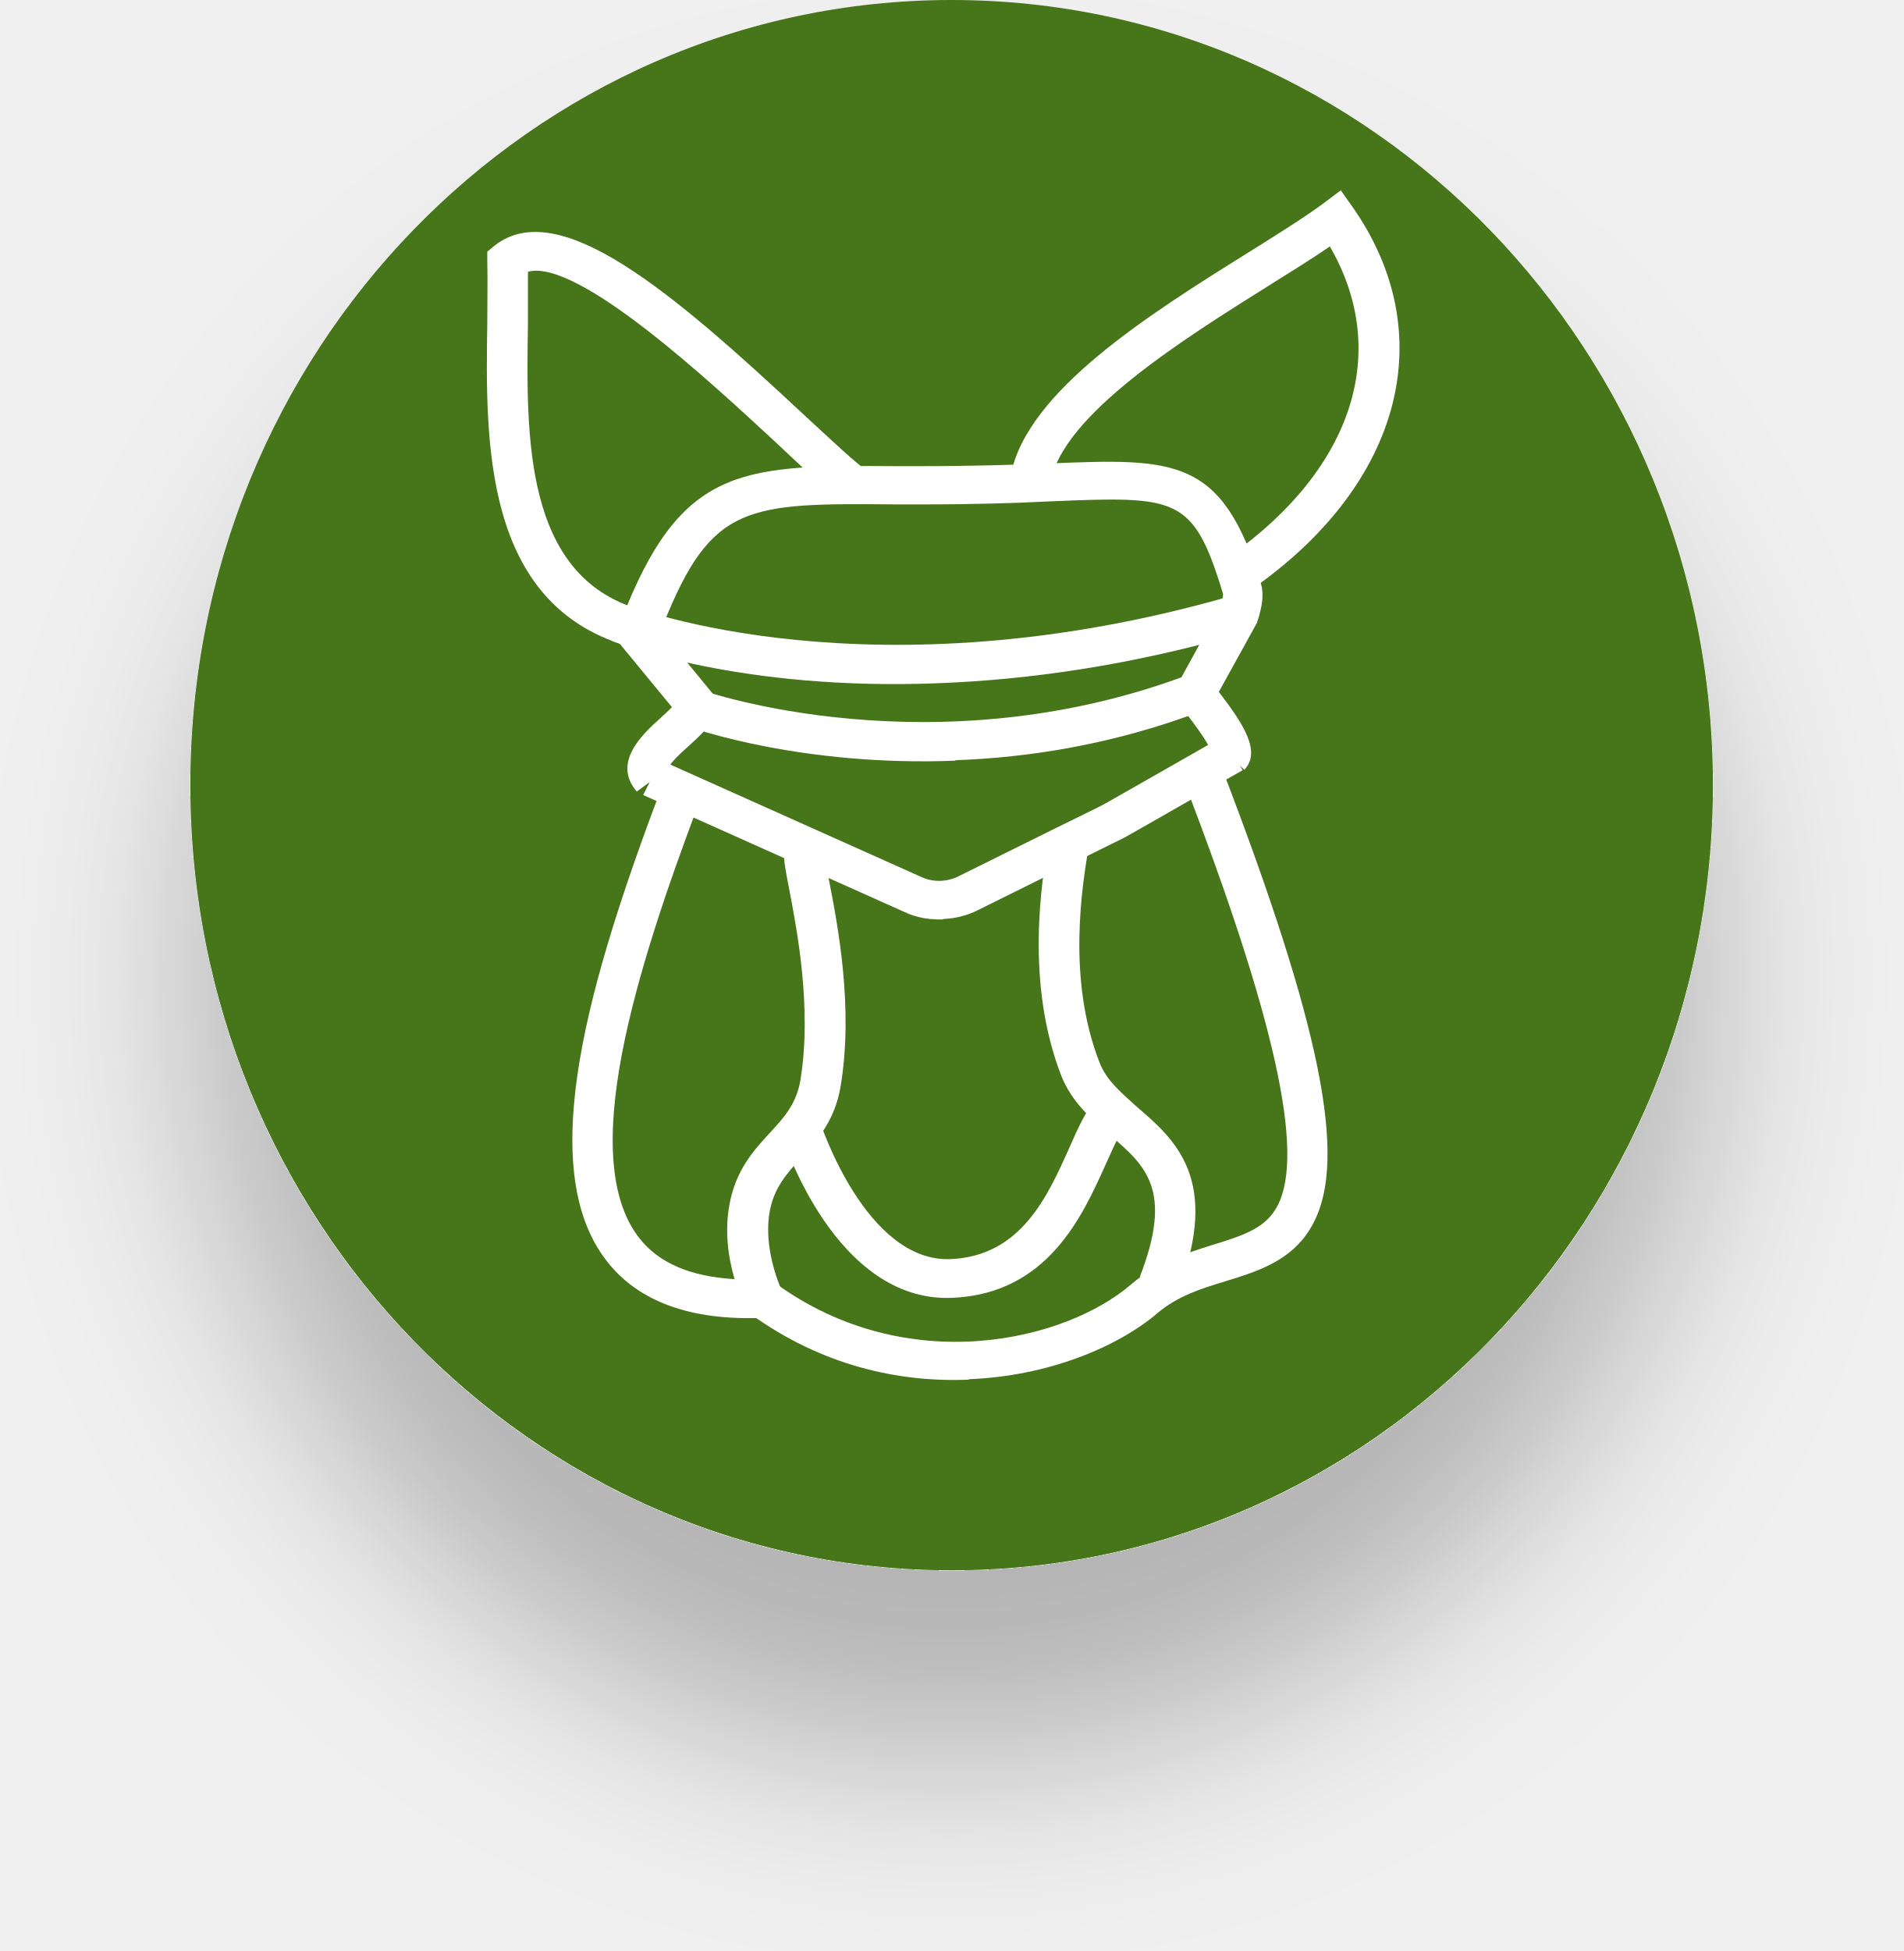
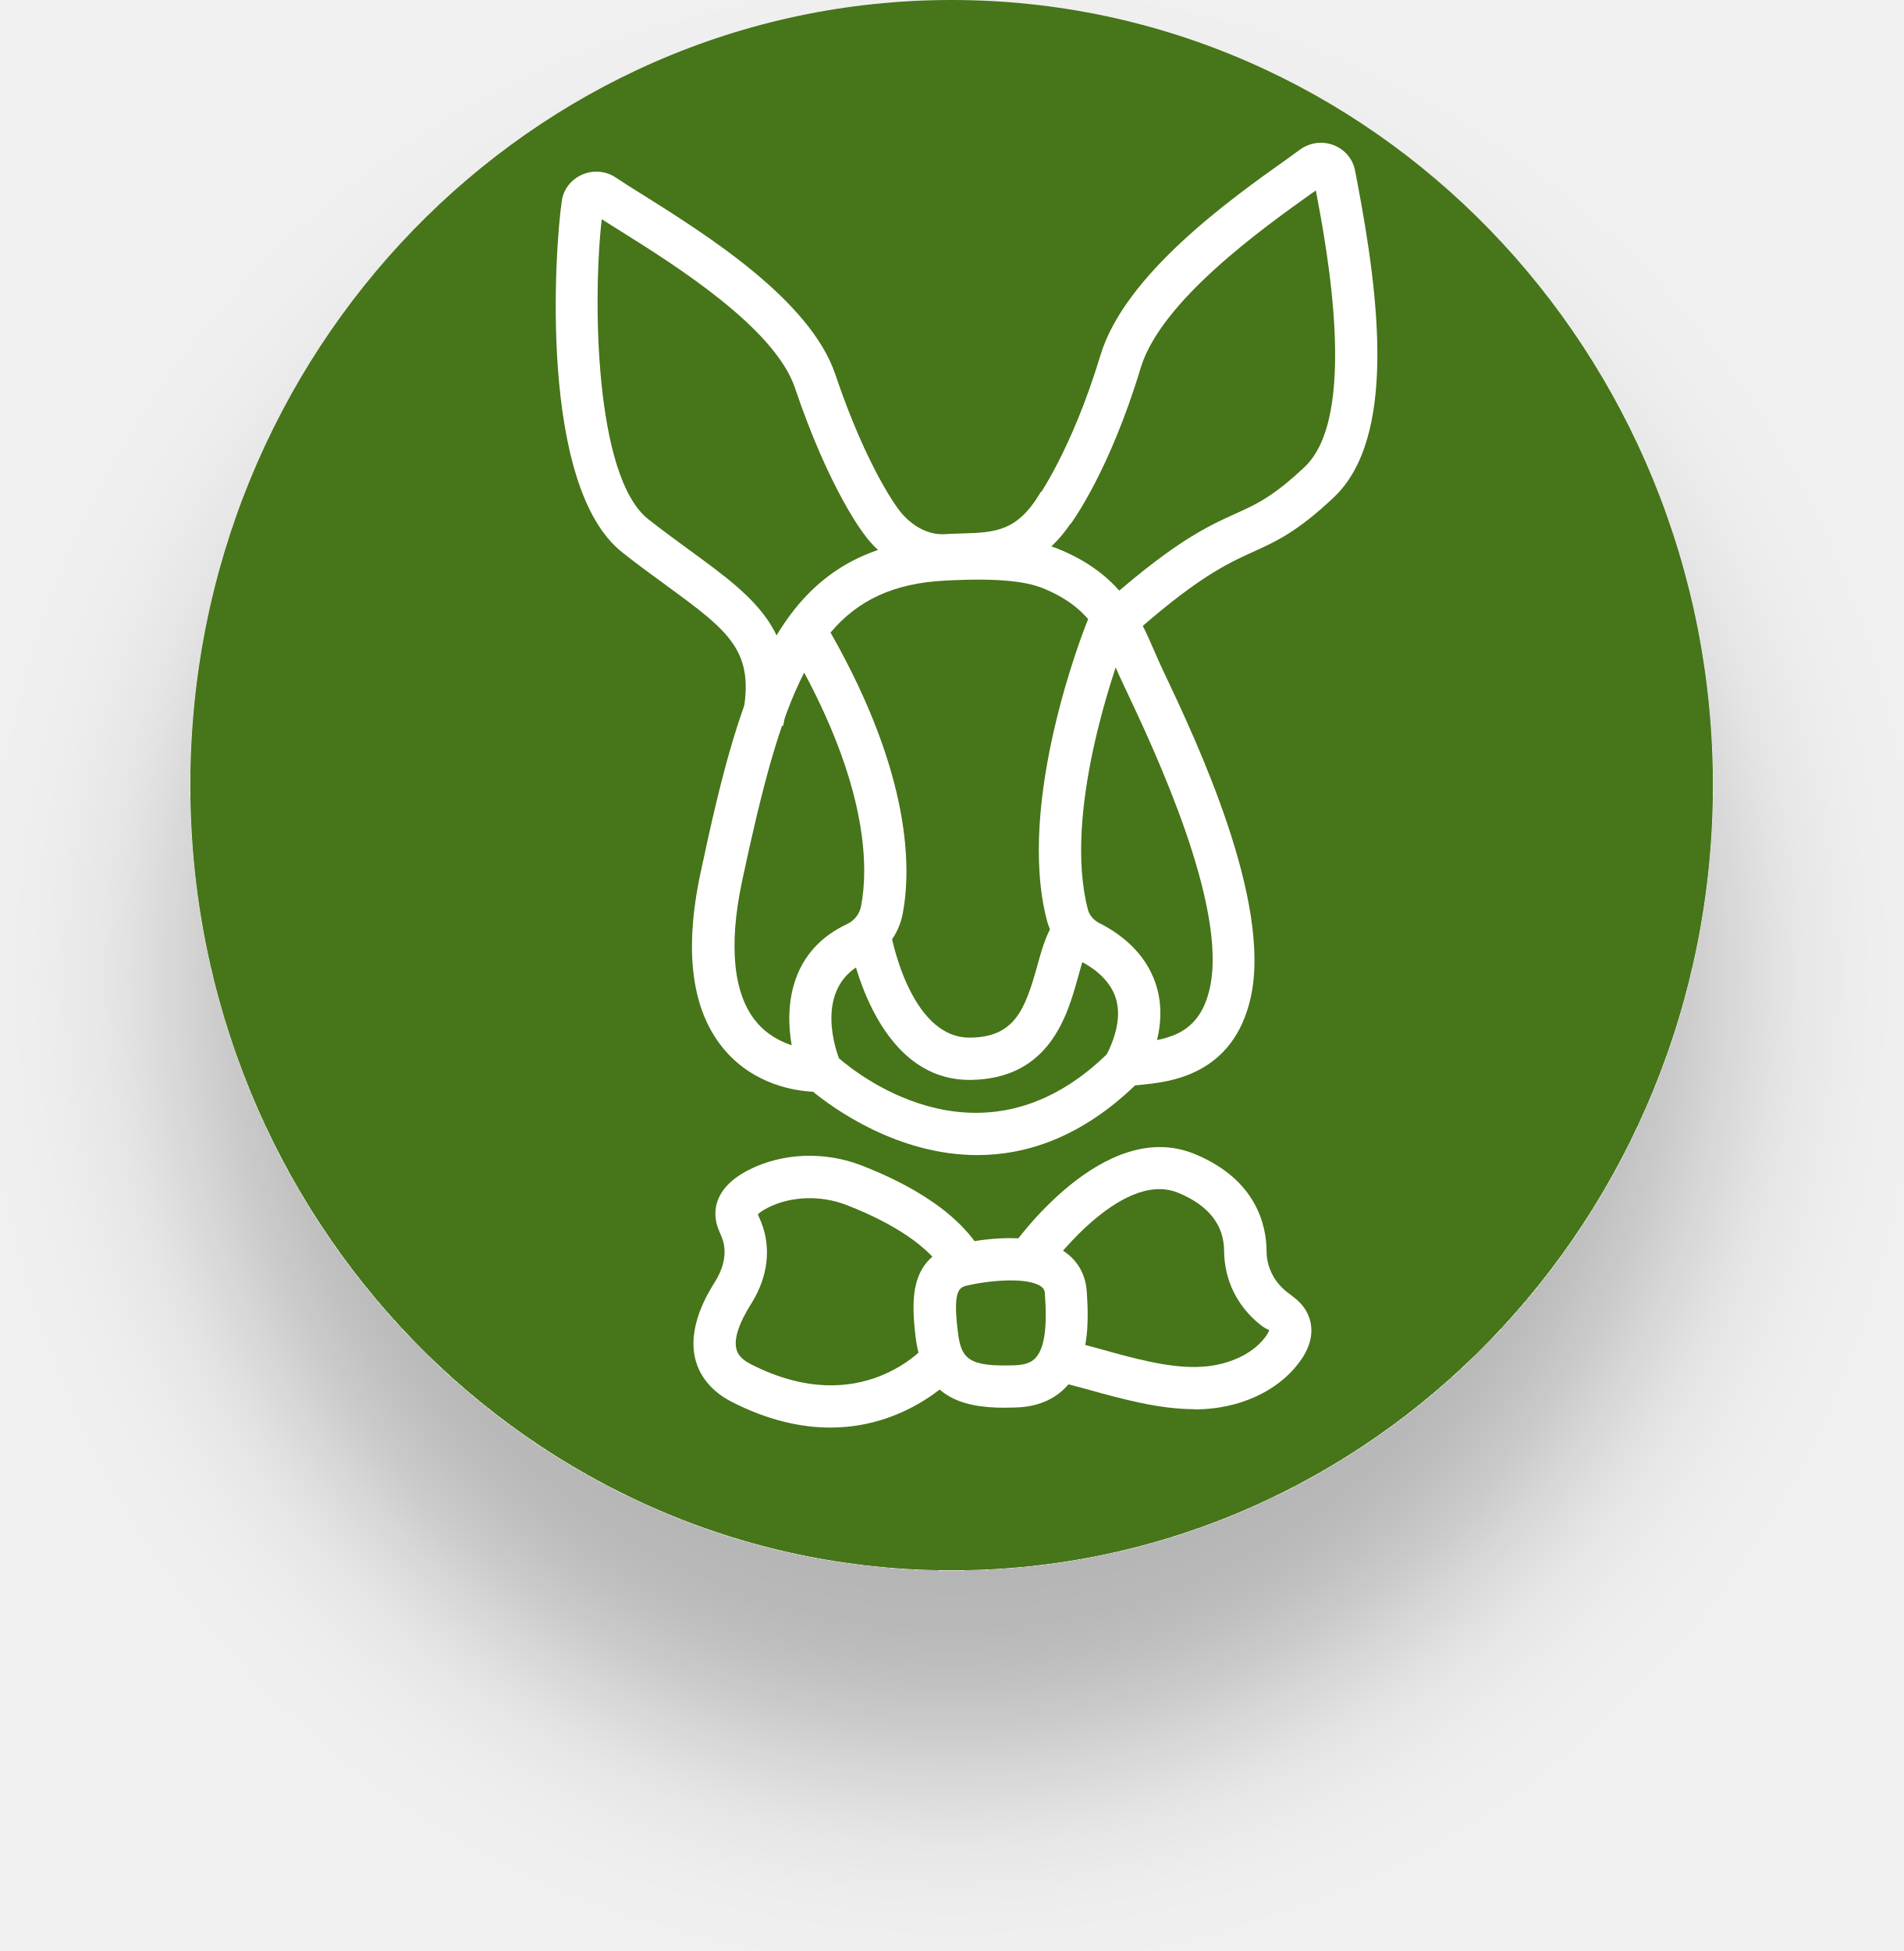
<svg xmlns="http://www.w3.org/2000/svg" width="40" height="41" viewBox="0 0 40 41" fill="none">
-   <g filter="url(#filter0_d_2017_9)">
+   <g filter="url(#filter0_d_2017_10)">
    <ellipse cx="20" cy="16.5" rx="16" ry="16.5" fill="#477519" />
  </g>
-   <path d="M16.043 27.694C14.525 27.758 13.411 27.356 12.749 26.497C11.212 24.522 12.393 20.564 13.892 16.578L14.698 16.852C13.344 20.445 12.134 24.339 13.431 26.012C13.844 26.542 14.506 26.826 15.438 26.881C15.303 26.415 15.226 25.866 15.332 25.308C15.466 24.577 15.85 24.166 16.186 23.8C16.484 23.48 16.734 23.197 16.82 22.712C17.07 21.204 16.753 19.549 16.58 18.653C16.446 17.968 16.407 17.739 16.686 17.565L17.147 18.242C17.291 18.151 17.329 18.013 17.329 17.968C17.329 18.032 17.377 18.288 17.425 18.507C17.608 19.449 17.944 21.186 17.665 22.84C17.541 23.562 17.166 23.974 16.83 24.339C16.532 24.668 16.273 24.952 16.177 25.455C16.09 25.939 16.177 26.533 16.436 27.137L16.667 27.667L16.062 27.694H16.043Z" fill="white" />
-   <path d="M20.363 28.993C18.885 29.057 17.262 28.692 15.773 27.613L16.292 26.964C19.067 28.984 22.399 28.18 23.772 26.991C24.32 26.525 24.944 26.333 25.491 26.159C26.183 25.949 26.615 25.794 26.855 25.328C27.421 24.221 26.797 21.397 24.886 16.424L25.683 16.149C27.757 21.552 28.314 24.322 27.613 25.684C27.21 26.479 26.461 26.708 25.75 26.927C25.232 27.083 24.752 27.238 24.339 27.585C23.494 28.308 22.025 28.92 20.363 28.984V28.993Z" fill="white" />
-   <path d="M24.751 27.119L23.954 26.836C24.665 25.008 24.079 24.496 23.33 23.856C22.946 23.527 22.523 23.161 22.303 22.603C21.544 20.638 21.89 18.526 22.043 17.63L22.888 17.758C22.744 18.599 22.418 20.565 23.109 22.329C23.253 22.704 23.561 22.96 23.906 23.271C24.694 23.947 25.663 24.788 24.761 27.128L24.751 27.119Z" fill="white" />
-   <path d="M26.364 12.328L25.855 11.679C28.448 9.841 29.226 7.382 27.949 5.179C27.593 5.426 27.161 5.691 26.681 5.993C24.857 7.136 22.36 8.699 22.081 10.116L21.246 9.969C21.592 8.214 24.156 6.605 26.22 5.316C26.864 4.914 27.43 4.558 27.814 4.274L28.179 4L28.438 4.366C30.282 7.017 29.466 10.143 26.374 12.337L26.364 12.328Z" fill="white" />
-   <path d="M13.17 13.572C10.155 12.676 10.203 9.275 10.241 6.798C10.241 6.322 10.251 5.865 10.241 5.49V5.289L10.395 5.161C11.749 4.101 14.13 6.139 16.867 8.69C17.462 9.238 17.971 9.723 18.24 9.906L17.741 10.564C17.415 10.345 16.915 9.869 16.272 9.266C15.004 8.096 12.152 5.426 11.096 5.71C11.096 6.048 11.096 6.423 11.096 6.816C11.058 9.165 11.01 12.091 13.429 12.804L13.18 13.581L13.17 13.572Z" fill="white" />
-   <path d="M20.007 27.274C17.559 27.375 16.454 23.956 16.416 23.809L17.232 23.572C17.232 23.572 18.192 26.534 19.979 26.46C21.457 26.396 22.014 25.144 22.466 24.138C22.658 23.7 22.831 23.316 23.061 23.069L23.695 23.608C23.551 23.755 23.407 24.102 23.243 24.458C22.754 25.546 22.024 27.192 20.007 27.274Z" fill="white" />
-   <path d="M26.154 16.177L25.53 15.628C25.453 15.701 25.453 15.793 25.453 15.811C25.443 15.729 25.338 15.518 24.906 14.961C24.762 14.769 24.637 14.613 24.742 14.394L25.655 12.73C25.683 12.639 25.712 12.52 25.703 12.474C25.078 10.417 24.742 10.427 22.073 10.536C21.353 10.573 20.46 10.6 19.375 10.6H18.837C15.706 10.573 14.957 10.573 13.94 13.123C13.93 13.16 13.911 13.196 13.882 13.242L15.092 14.714L15.063 14.888C15.015 15.189 14.746 15.427 14.468 15.683C14.324 15.811 14.064 16.049 14.045 16.149L13.383 16.634C12.854 16.021 13.517 15.418 13.872 15.098C13.949 15.025 14.045 14.942 14.122 14.86L12.902 13.379L12.883 13.306C12.826 13.114 12.883 12.986 12.941 12.904C12.998 12.831 13.075 12.776 13.171 12.748C14.391 9.768 15.706 9.777 18.837 9.796H19.365C20.421 9.796 21.305 9.768 22.015 9.741C24.694 9.631 25.683 9.595 26.5 12.264C26.576 12.52 26.509 12.758 26.461 12.95L26.413 13.096L25.616 14.54C26.135 15.217 26.519 15.802 26.144 16.186L26.154 16.177Z" fill="white" />
-   <path d="M19.76 14.356C15.554 14.53 13.019 13.524 12.865 13.47L13.201 12.72C13.249 12.738 18.32 14.713 25.925 12.51L26.174 13.287C23.764 13.991 21.604 14.283 19.76 14.356Z" fill="white" />
-   <path d="M20.086 15.985C16.879 16.113 14.593 15.318 14.449 15.263L14.747 14.504C14.795 14.522 19.615 16.195 24.964 14.184L25.281 14.934C23.428 15.638 21.642 15.921 20.076 15.976L20.086 15.985Z" fill="white" />
-   <path d="M19.817 19.321C19.538 19.331 19.26 19.285 19.01 19.166L13.518 16.707L13.883 15.976L19.375 18.435C19.615 18.544 19.903 18.535 20.143 18.416L21.507 17.74C22.352 17.319 23.168 16.926 23.206 16.899C23.206 16.899 23.639 16.652 24.138 16.369C25.162 15.784 25.681 15.488 25.694 15.482L26.107 16.195L25.905 15.838L26.116 16.186C26.116 16.186 25.262 16.67 24.58 17.063C24.071 17.356 23.629 17.603 23.629 17.603C23.6 17.621 22.774 18.023 21.91 18.453L20.547 19.129C20.326 19.239 20.076 19.303 19.826 19.312L19.817 19.321Z" fill="white" />
+   <path d="M20.544 24.274C18.862 24.274 17.513 23.289 17.087 22.943C16.709 22.925 15.857 22.796 15.236 22.073C14.539 21.265 14.366 20.009 14.725 18.335C15.604 14.198 16.434 11.473 19.825 11.313C20.642 11.273 21.57 11.269 22.218 11.526C23.554 12.059 23.945 12.951 24.255 13.67C24.3 13.777 24.349 13.879 24.393 13.981L24.468 14.141C25.147 15.574 26.732 18.934 26.288 20.954C25.924 22.605 24.57 22.738 23.989 22.796C23.94 22.801 23.891 22.805 23.856 22.809C22.715 23.906 21.565 24.274 20.54 24.274H20.544ZM17.633 22.241C18.103 22.645 20.722 24.678 23.31 22.108C23.461 21.957 23.66 21.939 23.909 21.913C24.588 21.846 25.218 21.709 25.427 20.763C25.809 19.041 24.255 15.756 23.674 14.518L23.598 14.358C23.545 14.247 23.496 14.136 23.447 14.025C23.159 13.368 22.893 12.747 21.894 12.352C21.335 12.13 20.309 12.179 19.87 12.201C18.791 12.254 18.032 12.609 17.455 13.293C19.173 16.311 19.146 18.282 18.973 19.196C18.889 19.649 18.591 20.031 18.183 20.222C17.158 20.701 17.508 21.909 17.633 22.241ZM16.905 14.127C16.372 15.157 16.004 16.609 15.595 18.522C15.307 19.884 15.413 20.91 15.906 21.487C16.123 21.744 16.399 21.886 16.638 21.966C16.488 21.101 16.625 19.969 17.806 19.418C17.957 19.347 18.068 19.205 18.099 19.032C18.241 18.273 18.259 16.666 16.9 14.132L16.905 14.127Z" fill="white" />
+   <path d="M24.015 22.632L23.229 22.219C23.487 21.731 23.558 21.309 23.447 20.967C23.318 20.577 22.972 20.333 22.701 20.195C22.355 20.022 22.102 19.711 22.004 19.347C21.347 16.839 22.785 13.222 22.847 13.066L22.887 12.973L22.963 12.907C24.614 11.406 25.369 11.065 25.968 10.794C26.412 10.594 26.762 10.434 27.424 9.808C28.551 8.739 27.885 5.214 27.655 4.003L27.552 4.074C26.532 4.802 24.401 6.324 23.975 7.727C23.318 9.906 22.532 10.967 22.501 11.011L21.791 10.479C21.791 10.479 22.519 9.48 23.127 7.469C23.637 5.774 25.848 4.193 27.038 3.35L27.326 3.141C27.535 2.991 27.801 2.959 28.036 3.053C28.267 3.146 28.436 3.346 28.48 3.59L28.52 3.798C28.986 6.235 29.355 9.196 28.036 10.448C27.268 11.175 26.816 11.38 26.336 11.597C25.773 11.855 25.133 12.143 23.637 13.488C23.424 14.056 22.337 17.101 22.865 19.116C22.896 19.232 22.985 19.338 23.1 19.396C23.522 19.609 24.073 20.004 24.294 20.688C24.481 21.265 24.388 21.917 24.019 22.627L24.015 22.632Z" fill="white" />
+   <path d="M16.469 15.255L15.599 15.073C15.887 13.679 15.332 13.275 13.992 12.294C13.712 12.09 13.406 11.868 13.082 11.611C11.306 10.217 11.666 5.161 11.808 4.22C11.843 3.976 12.003 3.772 12.234 3.67C12.469 3.568 12.736 3.59 12.949 3.736C13.1 3.838 13.299 3.963 13.535 4.109C14.84 4.93 17.028 6.302 17.556 7.869C18.226 9.857 18.883 10.705 18.892 10.714C18.923 10.758 19.292 11.26 19.864 11.225C19.98 11.216 20.095 11.216 20.21 11.211C20.916 11.189 21.382 11.176 21.875 10.337L22.638 10.785C21.897 12.05 20.974 12.077 20.233 12.099C20.126 12.099 20.02 12.103 19.913 12.112C18.826 12.183 18.2 11.282 18.173 11.242C18.16 11.229 17.436 10.31 16.708 8.153C16.282 6.888 14.183 5.57 13.055 4.864C12.904 4.771 12.767 4.682 12.647 4.606C12.46 6.218 12.483 10.017 13.628 10.914C13.943 11.162 14.24 11.375 14.511 11.575C15.878 12.574 16.868 13.297 16.46 15.25L16.469 15.255Z" fill="white" />
+   <path d="M20.375 22.694C18.342 22.694 17.854 19.813 17.836 19.689L18.71 19.547C18.71 19.569 19.096 21.806 20.379 21.806H20.397C21.32 21.793 21.542 21.225 21.8 20.297C21.915 19.884 22.022 19.494 22.275 19.241L22.909 19.862C22.816 19.955 22.732 20.266 22.656 20.537C22.434 21.336 22.062 22.667 20.41 22.694H20.375Z" fill="white" />
+   <path d="M21.112 29.583C20.206 29.583 19.394 29.352 19.243 28.096C19.15 27.306 19.128 26.507 19.985 26.187L20.029 26.174C20.295 26.107 21.662 25.792 22.39 26.316C22.657 26.507 22.812 26.786 22.839 27.124C22.887 27.785 22.887 28.606 22.43 29.121C22.173 29.405 21.818 29.561 21.361 29.578C21.276 29.578 21.192 29.583 21.112 29.583ZM20.278 27.026C20.144 27.079 20.029 27.168 20.131 27.989C20.198 28.566 20.366 28.726 21.334 28.691C21.609 28.682 21.716 28.593 21.773 28.526C21.951 28.327 22.013 27.892 21.96 27.186C21.955 27.102 21.924 27.066 21.88 27.035C21.596 26.831 20.766 26.906 20.282 27.026H20.278Z" fill="white" />
+   <path d="M25.101 29.614C24.36 29.614 23.57 29.396 22.931 29.219C22.593 29.126 22.274 29.037 22.074 29.015L22.172 28.131C22.443 28.162 22.78 28.256 23.171 28.362C23.774 28.531 24.538 28.744 25.155 28.726C25.754 28.717 26.304 28.478 26.584 28.109C26.668 28.003 26.673 27.949 26.673 27.949C26.597 27.923 26.54 27.878 26.486 27.838C26.002 27.452 25.732 26.902 25.727 26.289C25.723 25.739 25.399 25.331 24.768 25.069C23.535 24.554 21.99 26.715 21.972 26.742L21.244 26.236C21.324 26.121 23.197 23.462 25.11 24.252C26.411 24.789 26.615 25.757 26.619 26.285C26.619 26.627 26.775 26.933 27.041 27.146C27.085 27.177 27.13 27.212 27.179 27.253C27.445 27.448 27.529 27.679 27.552 27.838C27.591 28.1 27.503 28.375 27.29 28.651C26.841 29.241 26.051 29.601 25.172 29.618C25.15 29.618 25.128 29.618 25.106 29.618L25.101 29.614Z" fill="white" />
+   <path d="M17.45 30C16.847 30 16.15 29.854 15.377 29.459C14.885 29.206 14.694 28.851 14.623 28.598C14.428 27.901 14.871 27.182 15.04 26.915C15.151 26.733 15.315 26.378 15.173 26.01C15.156 25.965 15.138 25.921 15.116 25.872C15.031 25.686 14.827 25.051 15.737 24.585C16.443 24.226 17.331 24.19 18.107 24.492C19.07 24.865 20.318 25.526 20.757 26.56L19.941 26.911C19.692 26.325 18.924 25.761 17.788 25.322C17.251 25.113 16.616 25.136 16.137 25.38C16.008 25.446 15.95 25.495 15.928 25.522C15.954 25.579 15.977 25.633 15.999 25.686C16.212 26.227 16.141 26.831 15.795 27.386C15.693 27.55 15.386 28.043 15.48 28.362C15.493 28.407 15.528 28.54 15.781 28.669C18.094 29.849 19.434 28.309 19.492 28.243L20.176 28.811C20.176 28.811 19.168 30 17.455 30H17.45Z" fill="white" />
  <defs>
-     <filter id="filter0_d_2017_9" x="0" y="0" width="40" height="41" filterUnits="userSpaceOnUse" color-interpolation-filters="sRGB">
+     <filter id="filter0_d_2017_10" x="0" y="0" width="40" height="41" filterUnits="userSpaceOnUse" color-interpolation-filters="sRGB">
      <feFlood flood-opacity="0" result="BackgroundImageFix" />
      <feColorMatrix in="SourceAlpha" type="matrix" values="0 0 0 0 0 0 0 0 0 0 0 0 0 0 0 0 0 0 127 0" result="hardAlpha" />
      <feOffset dy="4" />
      <feGaussianBlur stdDeviation="2" />
      <feComposite in2="hardAlpha" operator="out" />
      <feColorMatrix type="matrix" values="0 0 0 0 0 0 0 0 0 0 0 0 0 0 0 0 0 0 0.25 0" />
-       <feBlend mode="normal" in2="BackgroundImageFix" result="effect1_dropShadow_2017_9" />
-       <feBlend mode="normal" in="SourceGraphic" in2="effect1_dropShadow_2017_9" result="shape" />
+       <feBlend mode="normal" in2="BackgroundImageFix" result="effect1_dropShadow_2017_10" />
+       <feBlend mode="normal" in="SourceGraphic" in2="effect1_dropShadow_2017_10" result="shape" />
    </filter>
  </defs>
</svg>
